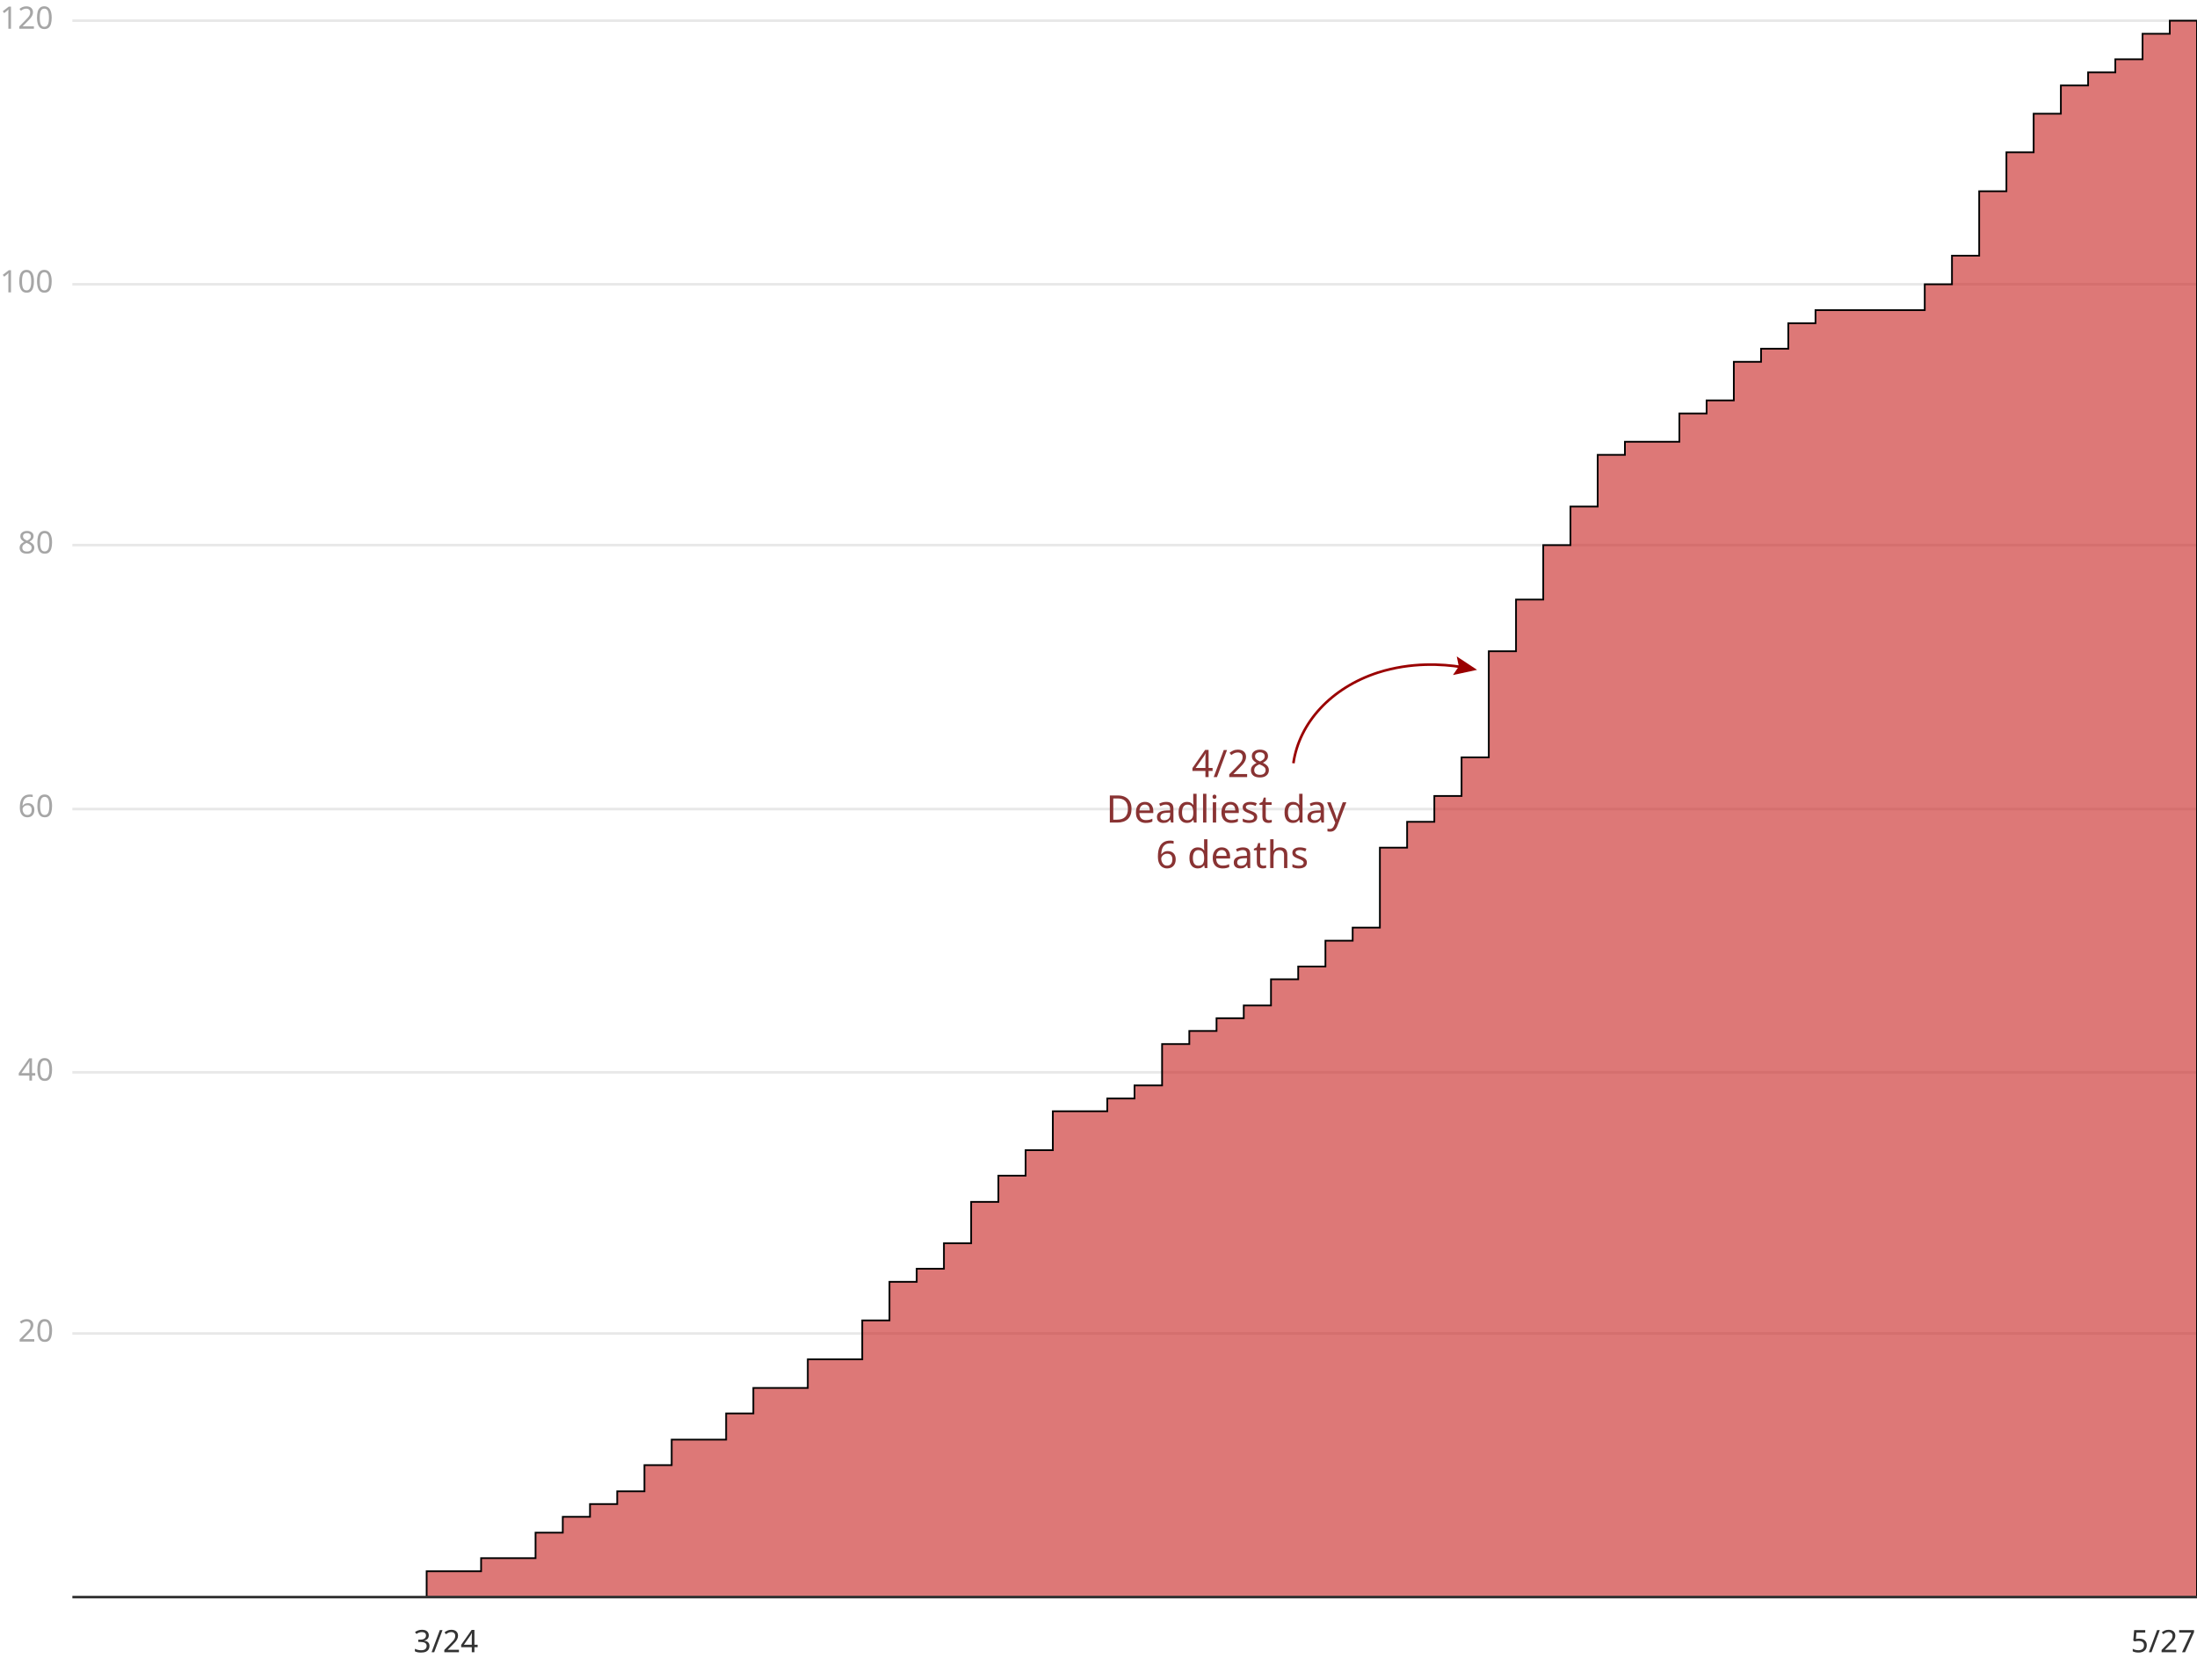
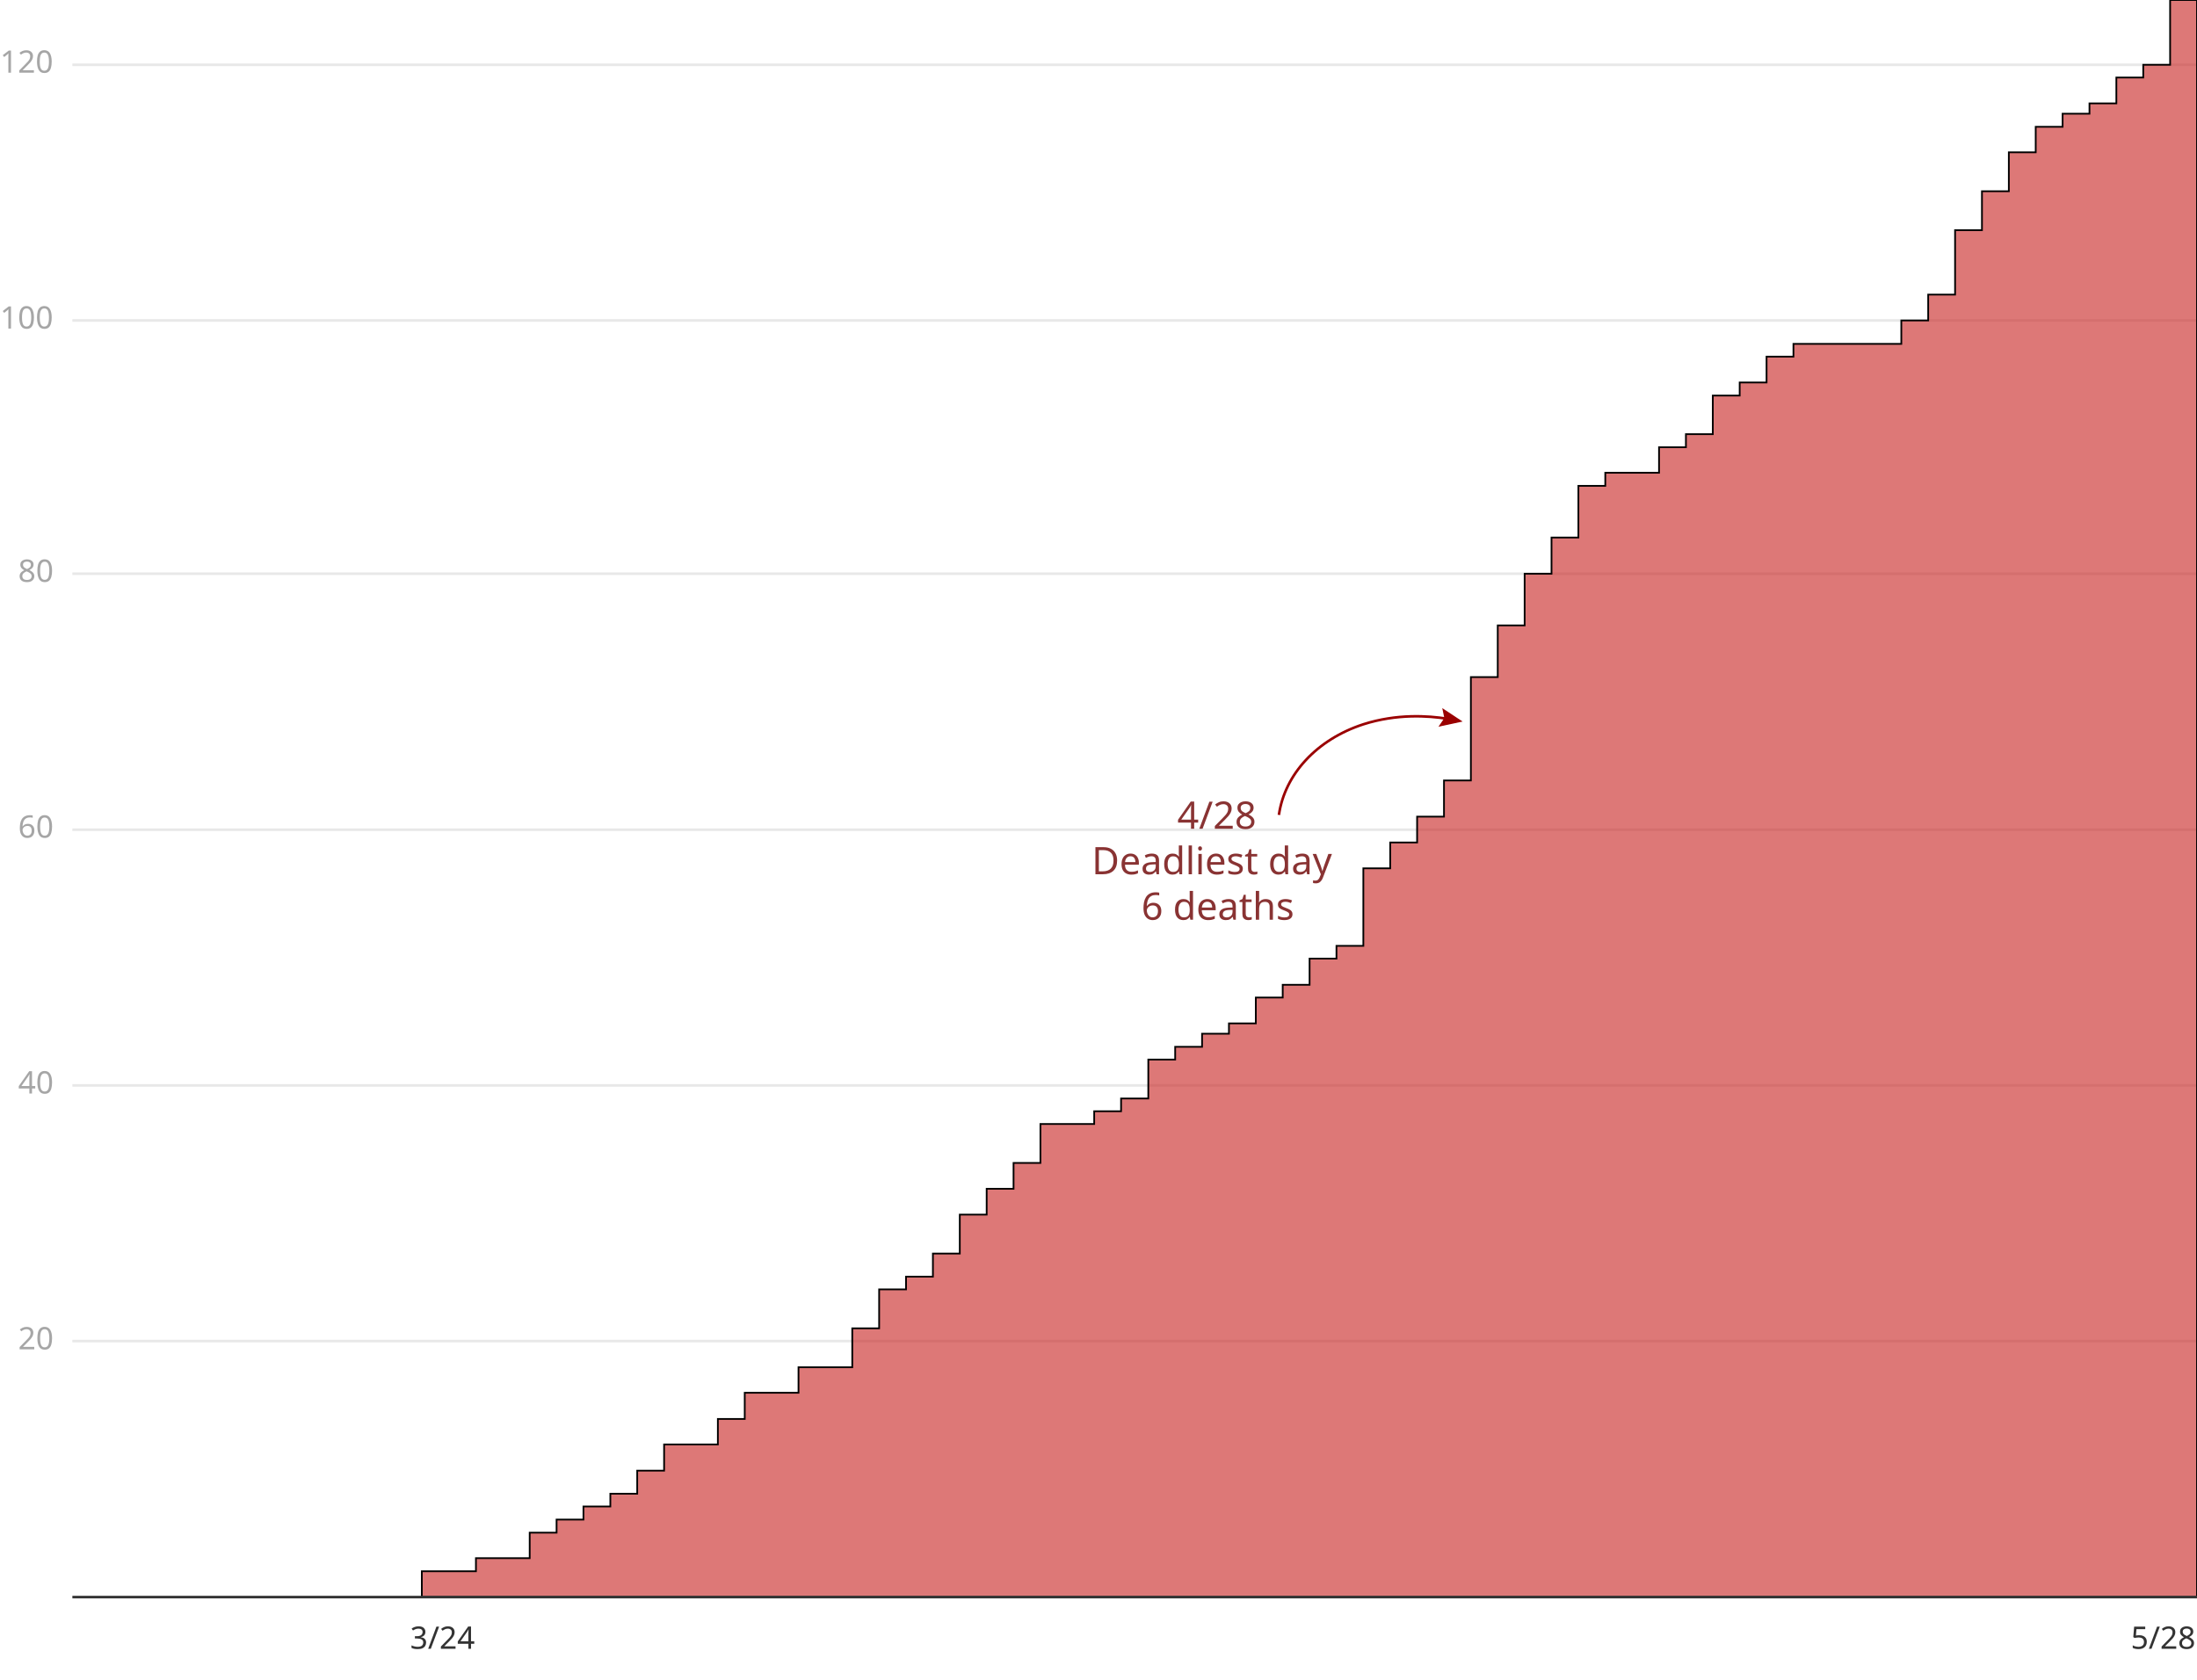
<svg xmlns="http://www.w3.org/2000/svg" xmlns:xlink="http://www.w3.org/1999/xlink" version="1.1" id="Layer_1" x="0px" y="0px" viewBox="0 0 637.5 487.5" style="enable-background:new 0 0 637.5 487.5;" xml:space="preserve">
  <style type="text/css">
	.st0{clip-path:url(#SVGID_2_);}
	.st1{clip-path:url(#SVGID_4_);fill:none;stroke:#E8E8E8;stroke-width:0.75;stroke-miterlimit:10;}
	.st2{clip-path:url(#SVGID_4_);fill:#C71E1D;}
	.st3{clip-path:url(#SVGID_4_);fill:#C71E1D;fill-opacity:0.6;stroke:#000000;stroke-width:0.5;stroke-miterlimit:10;}
	.st4{clip-path:url(#SVGID_4_);fill:none;stroke:#333333;stroke-width:0.75;stroke-miterlimit:10;}
	.st5{fill:#A6A6A6;}
	.st6{font-family:'Roboto-Regular';}
	.st7{font-size:9px;}
	.st8{fill:none;stroke:#9A0000;stroke-width:0.75;stroke-miterlimit:10;}
	.st9{fill:#9A0000;}
	.st10{fill:#893333;}
	.st11{font-family:'ArialMT';}
	.st12{font-size:11px;}
	.st13{font-family:'Arial-BoldMT';}
	.st14{fill:#333333;}
</style>
  <g>
    <defs>
      <rect id="SVGID_1_" width="637.5" height="487.5" />
    </defs>
    <clipPath id="SVGID_2_">
      <use xlink:href="#SVGID_1_" style="overflow:visible;" />
    </clipPath>
    <g class="st0">
      <defs>
        <rect id="SVGID_3_" width="637.5" height="483" />
      </defs>
      <clipPath id="SVGID_4_">
        <use xlink:href="#SVGID_3_" style="overflow:visible;" />
      </clipPath>
-       <line class="st1" x1="21" y1="6" x2="637.5" y2="6" />
-       <line class="st1" x1="21" y1="82.5" x2="637.5" y2="82.5" />
-       <line class="st1" x1="21" y1="158.2" x2="637.5" y2="158.2" />
-       <line class="st1" x1="21" y1="234.8" x2="637.5" y2="234.8" />
-       <line class="st1" x1="21" y1="311.2" x2="637.5" y2="311.2" />
-       <line class="st1" x1="21" y1="387" x2="637.5" y2="387" />
-       <path class="st2" d="M21,463.5h7.9H21z" />
-       <path class="st2" d="M28.9,463.5h7.9H28.9z" />
-       <path class="st2" d="M36.8,463.5h7.9H36.8z" />
-       <path class="st2" d="M44.7,463.5h7.9H44.7z" />
-       <path class="st2" d="M52.6,463.5h7.9H52.6z" />
-       <path class="st2" d="M60.5,463.5h7.9H60.5z" />
-       <path class="st2" d="M68.4,463.5h7.9H68.4z" />
-       <path class="st2" d="M76.3,463.5h7.9H76.3z" />
-       <path class="st2" d="M84.2,463.5h7.9H84.2z" />
-       <path class="st2" d="M92.1,463.5h7.9H92.1z" />
-       <path class="st2" d="M100,463.5h7.9H100z" />
-       <path class="st2" d="M107.9,463.5h7.9H107.9z" />
-       <path class="st2" d="M115.8,463.5h7.9H115.8z" />
-       <polygon class="st3" points="629.6,6 629.6,9.8 621.7,9.8 621.7,17.2 613.8,17.2 613.8,21 605.9,21 605.9,24.8 598,24.8 598,33     590.1,33 590.1,44.2 582.2,44.2 582.2,55.5 574.3,55.5 574.3,74.2 566.4,74.2 566.4,82.5 558.5,82.5 558.5,90 550.6,90 550.6,90     542.7,90 534.8,90 526.8,90 526.8,93.8 518.9,93.8 518.9,101.2 511,101.2 511,105 503.1,105 503.1,116.2 495.2,116.2 495.2,120     487.3,120 487.3,128.2 479.4,128.2 471.5,128.2 471.5,132 463.6,132 463.6,147 455.7,147 455.7,158.2 447.8,158.2 447.8,174     439.9,174 439.9,189 432,189 432,219.8 424.1,219.8 424.1,231 416.2,231 416.2,238.5 408.3,238.5 408.3,246 400.4,246     400.4,269.2 392.5,269.2 392.5,273 384.6,273 384.6,280.5 376.7,280.5 376.7,284.2 368.8,284.2 368.8,291.8 360.9,291.8     360.9,295.5 353,295.5 353,299.2 345.1,299.2 345.1,303 337.2,303 337.2,315 329.2,315 329.2,318.8 321.3,318.8 321.3,322.5     313.4,322.5 305.5,322.5 305.5,333.8 297.6,333.8 297.6,341.2 289.7,341.2 289.7,348.8 281.8,348.8 281.8,360.8 273.9,360.8     273.9,368.2 266,368.2 266,372 258.1,372 258.1,383.2 250.2,383.2 250.2,394.5 242.3,394.5 242.3,394.5 234.4,394.5 234.4,402.8     226.5,402.8 226.5,402.8 218.6,402.8 218.6,410.2 210.7,410.2 210.7,417.8 202.8,417.8 202.8,417.8 194.9,417.8 194.9,425.2     187,425.2 187,432.8 179.1,432.8 179.1,436.5 171.2,436.5 171.2,440.2 163.3,440.2 163.3,444.8 155.4,444.8 155.4,452.2     147.5,452.2 139.6,452.2 139.6,456 131.7,456 123.8,456 123.8,463.5 131.7,463.5 139.6,463.5 139.6,463.5 147.5,463.5     155.4,463.5 163.3,463.5 163.3,463.5 171.2,463.5 179.1,463.5 179.1,463.5 187,463.5 194.9,463.5 202.8,463.5 202.8,463.5     210.7,463.5 218.6,463.5 226.5,463.5 226.5,463.5 234.4,463.5 242.3,463.5 242.3,463.5 250.2,463.5 258.1,463.5 266,463.5     266,463.5 273.9,463.5 281.8,463.5 289.7,463.5 289.7,463.5 297.6,463.5 305.5,463.5 305.5,463.5 313.4,463.5 321.3,463.5     329.2,463.5 329.3,463.5 337.2,463.5 345.1,463.5 345.1,463.5 353,463.5 360.9,463.5 368.8,463.5 368.8,463.5 376.7,463.5     384.6,463.5 392.5,463.5 392.5,463.5 400.4,463.5 408.3,463.5 408.3,463.5 416.2,463.5 424.1,463.5 432,463.5 432,463.5     439.9,463.5 447.8,463.5 447.8,463.5 455.7,463.5 463.6,463.5 471.5,463.5 471.5,463.5 479.4,463.5 487.3,463.5 495.2,463.5     495.2,463.5 503.1,463.5 511,463.5 511,463.5 518.9,463.5 526.8,463.5 526.8,463.5 534.8,463.5 542.7,463.5 550.6,463.5     550.6,463.5 558.5,463.5 566.4,463.5 566.4,463.5 574.3,463.5 582.2,463.5 590.1,463.5 590.1,463.5 598,463.5 605.9,463.5     613.8,463.5 613.8,463.5 621.7,463.5 629.6,463.5 629.6,463.5 637.5,463.5 637.5,6   " />
+       <line class="st1" x1="21" y1="18.8" x2="637.5" y2="18.8" />
+       <line class="st1" x1="21" y1="93" x2="637.5" y2="93" />
+       <line class="st1" x1="21" y1="166.5" x2="637.5" y2="166.5" />
+       <line class="st1" x1="21" y1="240.8" x2="637.5" y2="240.8" />
+       <line class="st1" x1="21" y1="315" x2="637.5" y2="315" />
+       <line class="st1" x1="21" y1="389.2" x2="637.5" y2="389.2" />
+       <path class="st2" d="M21,463.5h7.8H21z" />
+       <path class="st2" d="M28.8,463.5h7.8H28.8z" />
+       <path class="st2" d="M36.6,463.5h7.8H36.6z" />
+       <path class="st2" d="M44.4,463.5h7.8H44.4z" />
+       <path class="st2" d="M52.2,463.5H60H52.2z" />
+       <path class="st2" d="M60,463.5h7.8H60z" />
+       <path class="st2" d="M67.8,463.5h7.8H67.8z" />
+       <path class="st2" d="M75.6,463.5h7.8H75.6z" />
+       <path class="st2" d="M83.4,463.5h7.8H83.4z" />
+       <path class="st2" d="M91.2,463.5H99H91.2z" />
+       <path class="st2" d="M99,463.5h7.8H99z" />
+       <path class="st2" d="M106.8,463.5h7.8H106.8z" />
+       <path class="st2" d="M114.6,463.5h7.8H114.6z" />
+       <polygon class="st3" points="629.7,0 629.7,18.8 621.9,18.8 621.9,22.5 614.1,22.5 614.1,30 606.3,30 606.3,33 598.5,33     598.5,36.8 590.7,36.8 590.7,44.2 582.9,44.2 582.9,55.5 575.1,55.5 575.1,66.8 567.3,66.8 567.3,85.5 559.5,85.5 559.5,93     551.7,93 551.7,99.8 543.9,99.8 543.9,99.8 536.1,99.8 528.2,99.8 528.2,99.8 520.4,99.8 520.4,103.5 512.6,103.5 512.6,111     504.8,111 504.8,114.8 497,114.8 497,126 489.2,126 489.2,129.8 481.4,129.8 481.4,137.2 473.6,137.2 473.6,137.2 465.8,137.2     465.8,141 458,141 458,156 450.2,156 450.2,166.5 442.4,166.5 442.4,181.5 434.6,181.5 434.6,196.5 426.8,196.5 426.8,226.5     419,226.5 419,237 411.2,237 411.2,244.5 403.4,244.5 403.4,252 395.6,252 395.6,274.5 387.8,274.5 387.8,278.2 380,278.2     380,285.8 372.2,285.8 372.2,289.5 364.4,289.5 364.4,297 356.6,297 356.6,300 348.8,300 348.8,303.8 341,303.8 341,307.5     333.2,307.5 333.2,318.8 325.3,318.8 325.3,322.5 317.5,322.5 317.5,326.2 309.7,326.2 301.9,326.2 301.9,337.5 294.1,337.5     294.1,345 286.3,345 286.3,352.5 278.5,352.5 278.5,363.8 270.7,363.8 270.7,370.5 262.9,370.5 262.9,374.2 255.1,374.2     255.1,385.5 247.3,385.5 247.3,396.8 239.5,396.8 231.7,396.8 231.7,404.2 223.9,404.2 216.1,404.2 216.1,411.8 208.3,411.8     208.3,419.2 200.5,419.2 192.7,419.2 192.7,426.8 184.9,426.8 184.9,433.5 177.1,433.5 177.1,437.2 169.3,437.2 169.3,441     161.5,441 161.5,444.8 153.7,444.8 153.7,452.2 145.9,452.2 138.1,452.2 138.1,456 130.3,456 122.4,456 122.4,463.5 130.3,463.5     138.1,463.5 138.1,463.5 145.9,463.5 153.7,463.5 153.7,463.5 161.5,463.5 169.3,463.5 177.1,463.5 177.1,463.5 184.9,463.5     192.7,463.5 192.7,463.5 200.5,463.5 208.3,463.5 216.1,463.5 223.9,463.5 231.7,463.5 231.7,463.5 239.5,463.5 247.3,463.5     247.3,463.5 255.1,463.5 262.9,463.5 262.9,463.5 270.7,463.5 278.5,463.5 278.5,463.5 286.3,463.5 286.3,463.5 294.1,463.5     301.9,463.5 301.9,463.5 309.7,463.5 317.5,463.5 317.5,463.5 325.3,463.5 333.2,463.5 333.2,463.5 341,463.5 341,463.5     348.8,463.5 356.6,463.5 356.6,463.5 364.4,463.5 372.2,463.5 372.2,463.5 380,463.5 380,463.5 387.8,463.5 395.6,463.5     395.6,463.5 403.4,463.5 411.2,463.5 411.2,463.5 419,463.5 426.8,463.5 426.8,463.5 434.6,463.5 434.6,463.5 442.4,463.5     450.2,463.5 450.2,463.5 458,463.5 465.8,463.5 465.8,463.5 473.6,463.5 473.6,463.5 481.4,463.5 489.2,463.5 489.2,463.5     497,463.5 504.8,463.5 504.8,463.5 512.6,463.5 512.6,463.5 520.4,463.5 528.2,463.5 528.2,463.5 536.1,463.5 543.9,463.5     543.9,463.5 551.7,463.5 551.7,463.5 559.5,463.5 567.3,463.5 567.3,463.5 575.1,463.5 582.9,463.5 582.9,463.5 590.7,463.5     590.7,463.5 598.5,463.5 606.3,463.5 606.3,463.5 614.1,463.5 621.9,463.5 621.9,463.5 629.7,463.5 637.5,463.5 637.5,0   " />
      <line class="st4" x1="21" y1="463.5" x2="637.5" y2="463.5" />
    </g>
    <g class="st0">
-       <text transform="matrix(1 0 0 1 5.2559 389.3496)" class="st5 st6 st7">20</text>
+       <text transform="matrix(1 0 0 1 5.2559 391.5996)" class="st5 st6 st7">20</text>
    </g>
    <g class="st0">
-       <text transform="matrix(1 0 0 1 5.2559 313.5996)" class="st5 st6 st7">40</text>
+       <text transform="matrix(1 0 0 1 5.2559 317.3496)" class="st5 st6 st7">40</text>
    </g>
    <g class="st0">
-       <text transform="matrix(1 0 0 1 5.2559 237.0996)" class="st5 st6 st7">60</text>
+       <text transform="matrix(1 0 0 1 5.2559 243.0996)" class="st5 st6 st7">60</text>
    </g>
    <g class="st0">
-       <text transform="matrix(1 0 0 1 5.2559 160.5996)" class="st5 st6 st7">80</text>
+       <text transform="matrix(1 0 0 1 5.2559 168.8496)" class="st5 st6 st7">80</text>
    </g>
    <g class="st0">
-       <text transform="matrix(1 0 0 1 2.929688e-03 84.8496)" class="st5 st6 st7">100</text>
+       <text transform="matrix(1 0 0 1 2.929688e-03 95.3496)" class="st5 st6 st7">100</text>
    </g>
    <g class="st0">
-       <text transform="matrix(1 0 0 1 2.929688e-03 8.3496)" class="st5 st6 st7">120</text>
+       <text transform="matrix(1 0 0 1 2.929688e-03 21.0996)" class="st5 st6 st7">120</text>
    </g>
  </g>
  <g>
    <g>
-       <path class="st8" d="M375.3,221.5c1.7-11.8,11-21.9,24.5-26.3c9.7-3.1,18.8-2.5,24.4-1.6" />
+       <path class="st8" d="M371.1,236.5c1.7-11.8,11-21.9,24.5-26.3c9.7-3.1,18.8-2.5,24.4-1.6" />
      <g>
-         <polygon class="st9" points="421.6,195.9 423.3,193.4 422.7,190.5 428.6,194.4    " />
+         <polygon class="st9" points="417.4,210.9 419.1,208.4 418.5,205.5 424.4,209.4    " />
      </g>
    </g>
  </g>
-   <text transform="matrix(1 0 0 1 345.7749 225.5194)" class="st10 st11 st12">4/28</text>
-   <text transform="matrix(1 0 0 1 320.9749 238.7191)" class="st10 st13 st12">Deadliest day</text>
-   <text transform="matrix(1 0 0 1 335.3748 251.9193)" class="st10 st11 st12">6 deaths</text>
+   <text transform="matrix(1 0 0 1 341.5944 240.5205)" class="st10 st11 st12">4/28</text>
+   <text transform="matrix(1 0 0 1 316.7944 253.7202)" class="st10 st13 st12">Deadliest day</text>
+   <text transform="matrix(1 0 0 1 331.1943 266.9204)" class="st10 st11 st12">6 deaths</text>
  <g>
-     <text transform="matrix(1 0 0 1 618.292 479.501)" class="st14 st6 st7">5/27</text>
+     <text transform="matrix(1 0 0 1 618.292 478.5)" class="st14 st6 st7">5/28</text>
  </g>
  <g>
-     <text transform="matrix(1 0 0 1 119.9876 479.501)" class="st14 st6 st7">3/24</text>
+     <text transform="matrix(1 0 0 1 118.9998 478.5)" class="st14 st6 st7">3/24</text>
  </g>
</svg>
